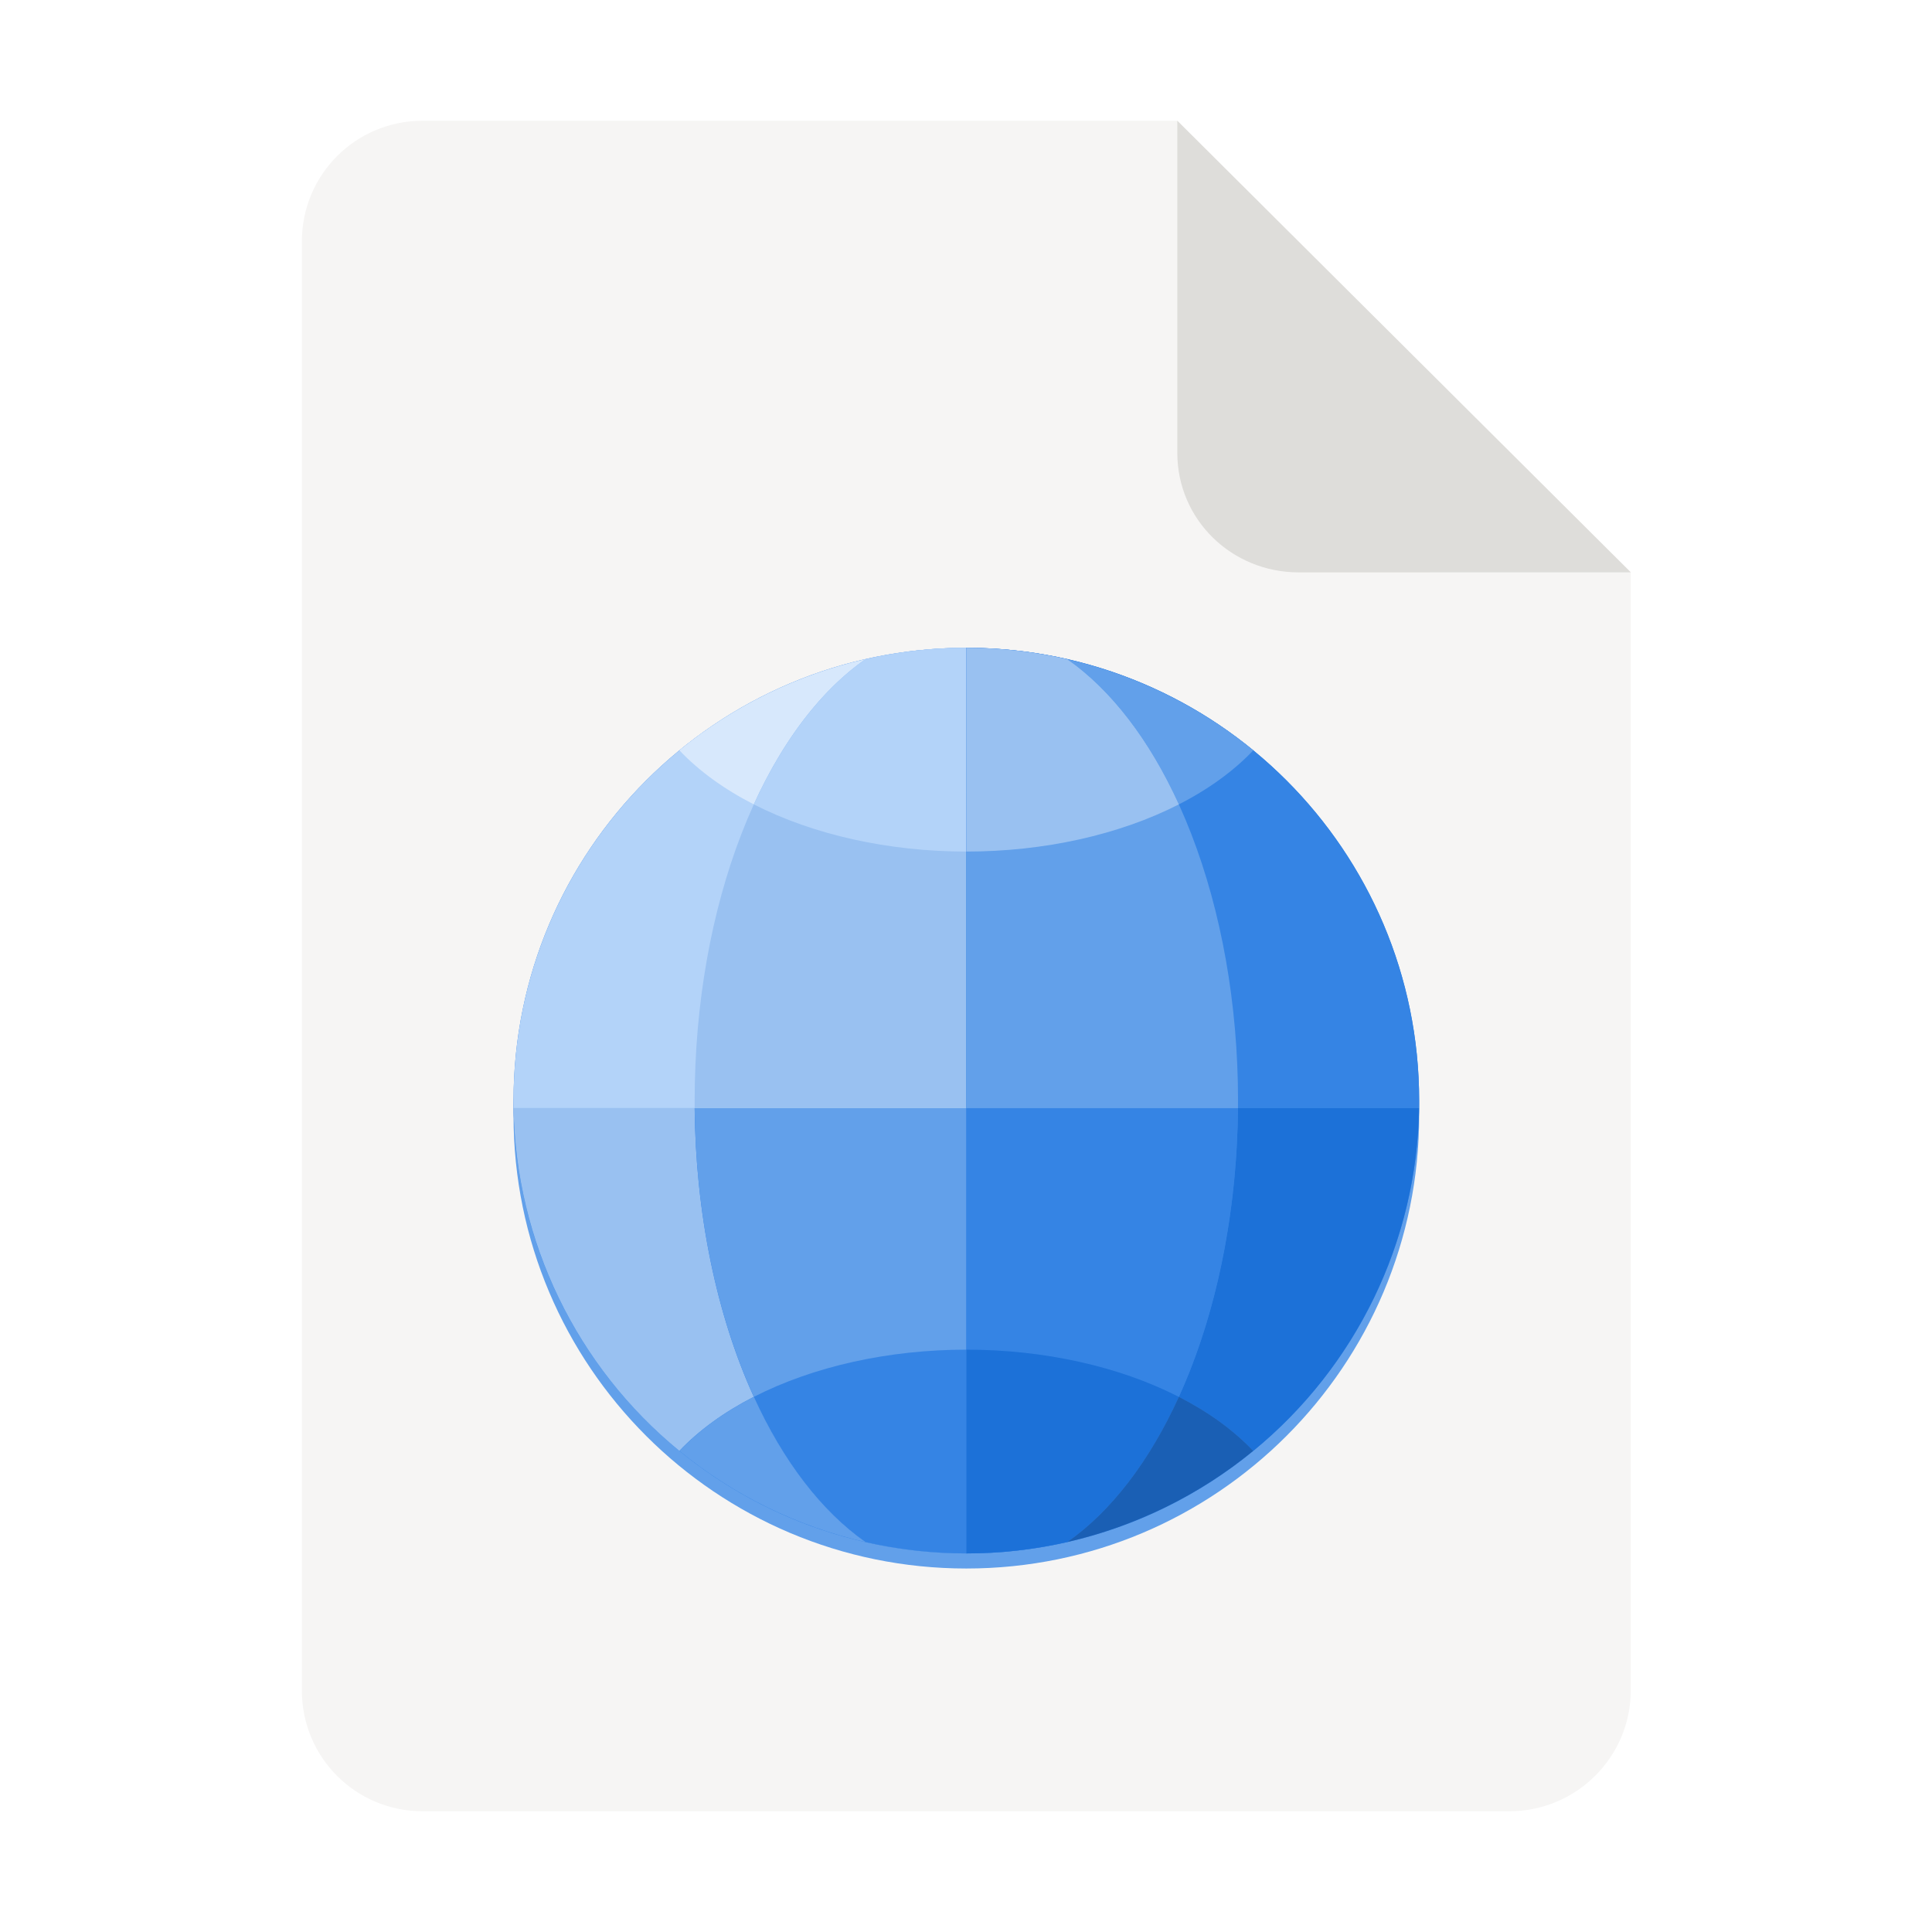
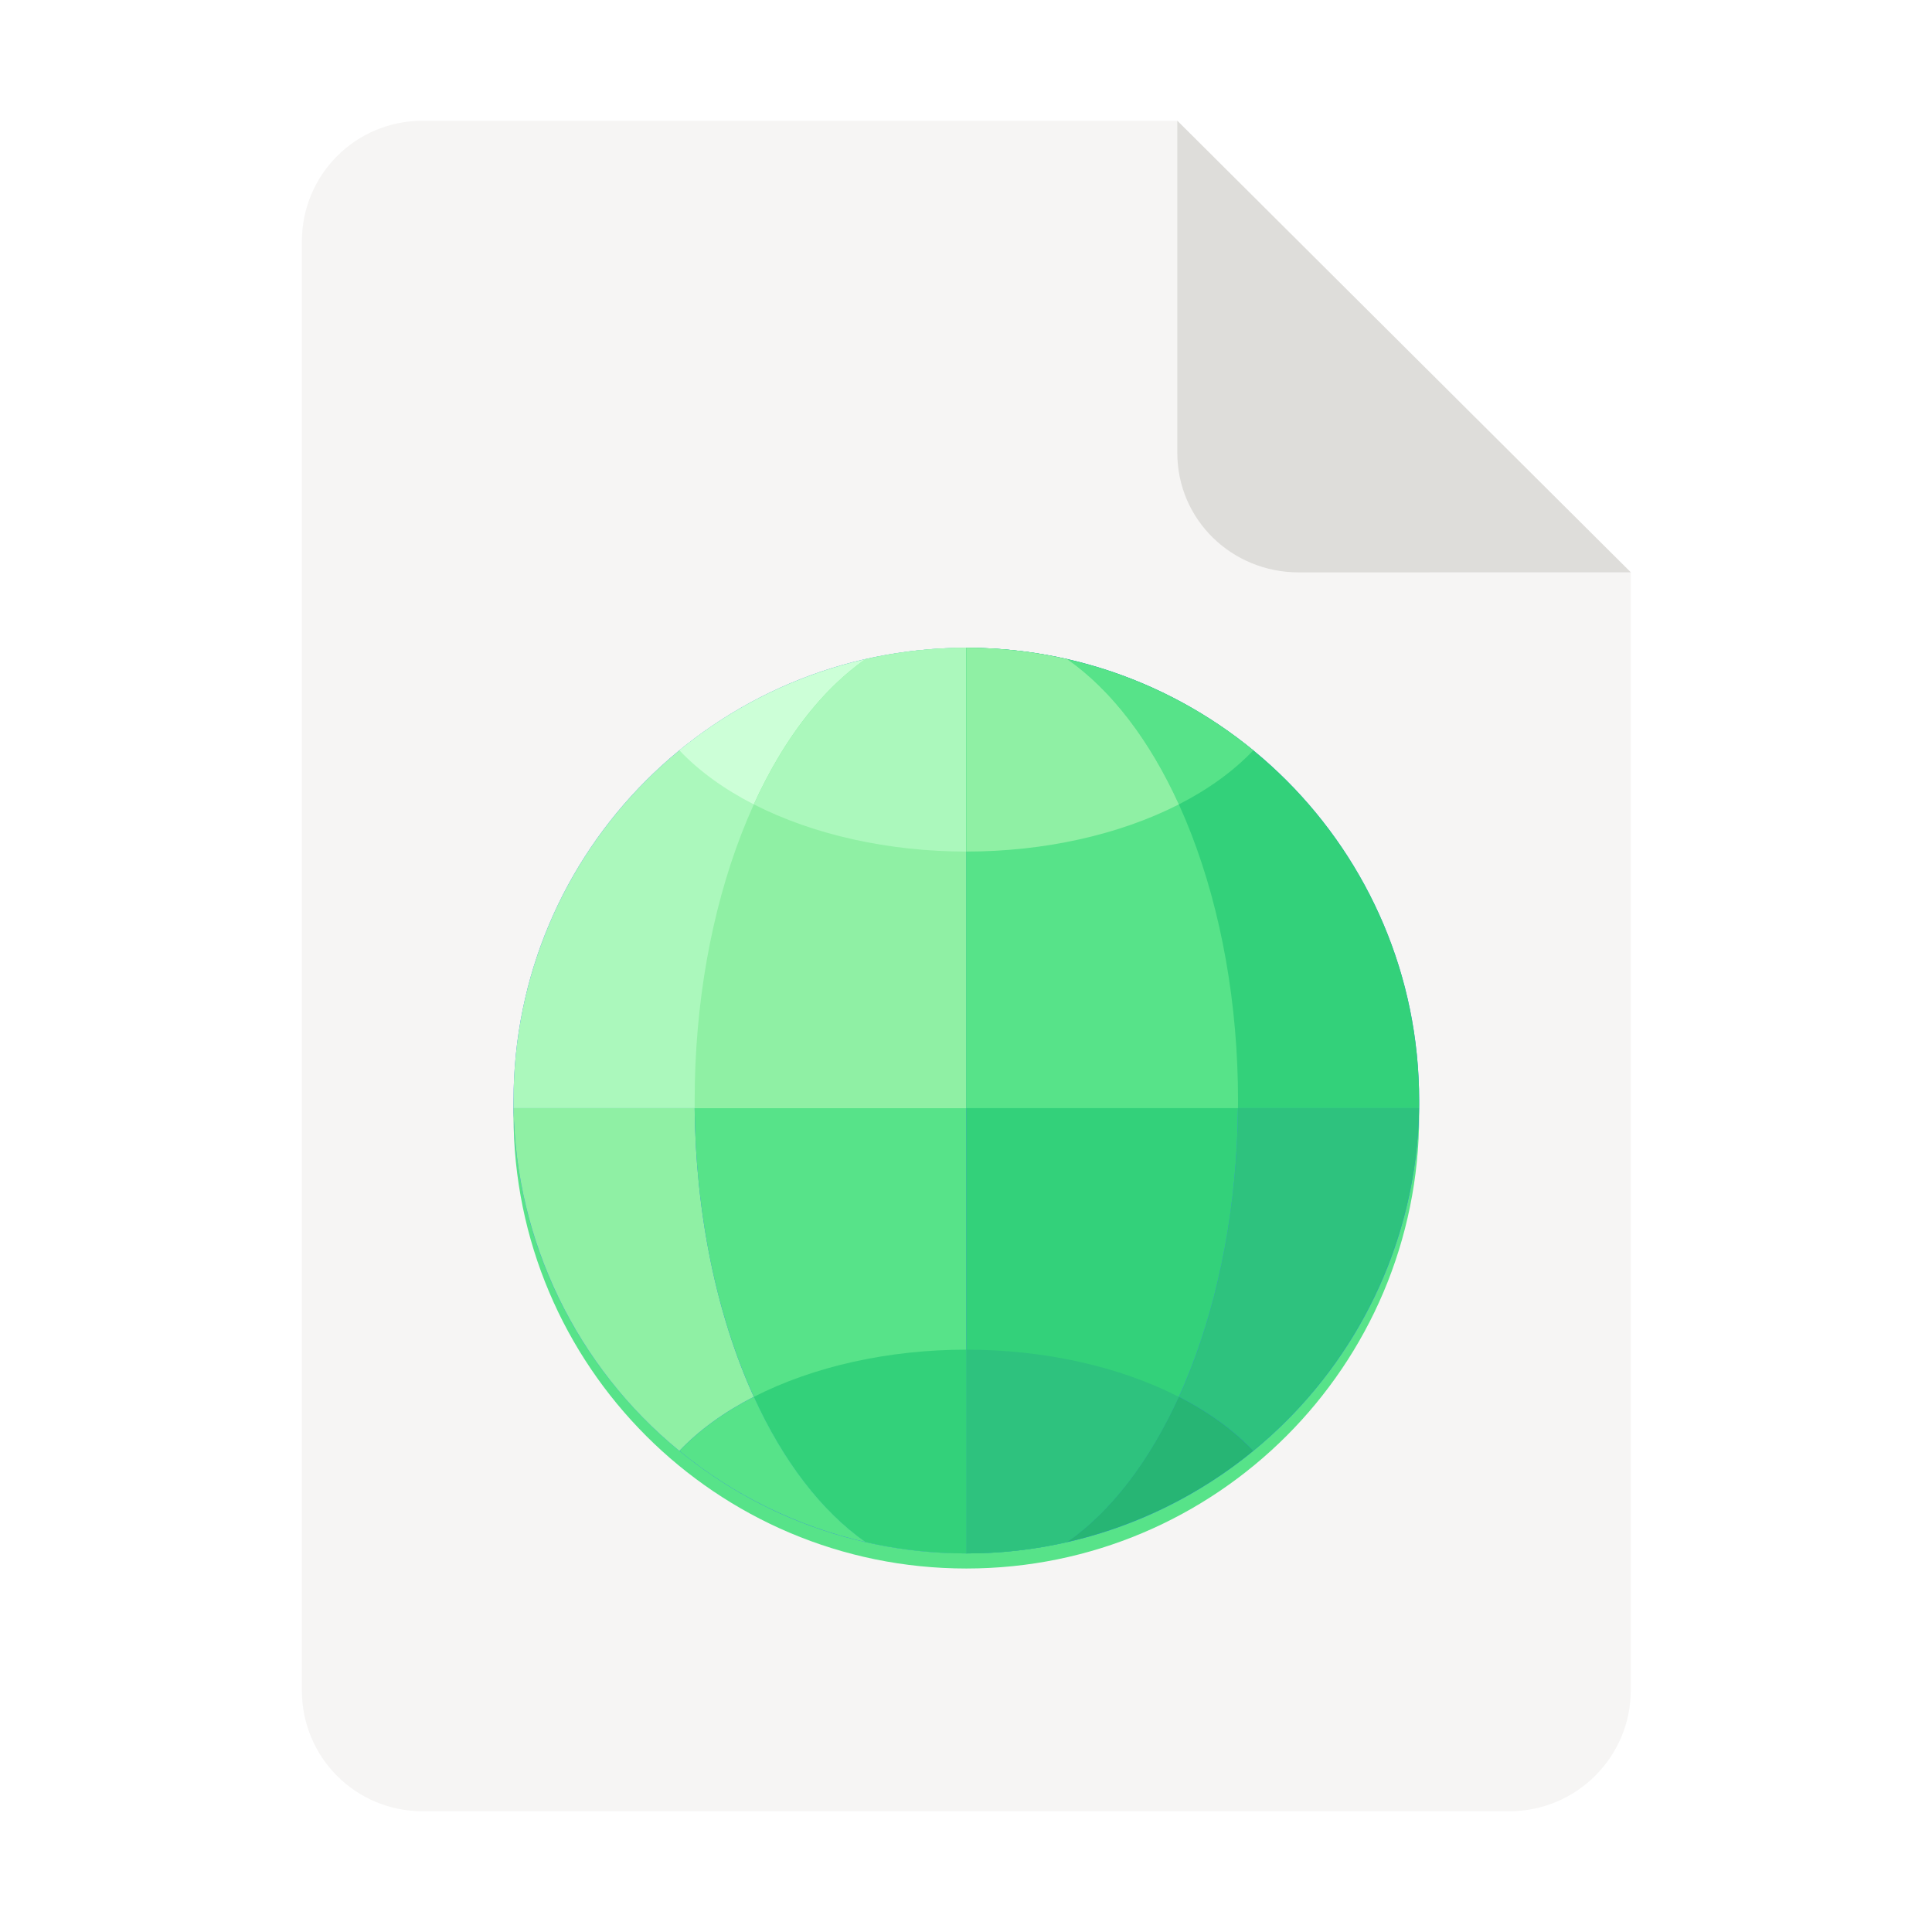
- <svg xmlns="http://www.w3.org/2000/svg" height="128px" viewBox="0 0 128 128" width="128px">
-   <path d="m 28 8 h 50 l 30.043 29.918 v 74.059 c 0 4.434 -3.609 8.023 -8.043 8.023 h -72 c -4.434 0 -8 -3.566 -8 -8 v -96 c 0 -4.434 3.566 -8 8 -8 z m 0 0" fill="#f6f5f4" />
-   <path d="m 78 8 v 22 c 0 4.434 3.609 7.922 8.043 7.922 l 22 -0.004 z m 0 0" fill="#deddda" />
-   <path d="m 94.023 73.918 c 0 16.57 -13.434 30 -30 30 c -16.57 0 -30 -13.43 -30 -30 c 0 -16.566 13.43 -30 30 -30 c 16.566 0 30 13.434 30 30 z m 0 0" fill="#62a0ea" />
-   <path d="m 94.023 72.918 c 0 16.57 -13.434 30 -30 30 c -16.57 0 -30 -13.43 -30 -30 c 0 -16.566 13.43 -30 30 -30 c 16.566 0 30 13.434 30 30 z m 0 0" fill="#3584e4" />
-   <path d="m 46.023 73.418 c 0.062 6.957 1.441 13.684 3.918 19.125 c -1.969 1.008 -3.641 2.223 -4.93 3.582 c -6.82 -5.586 -10.84 -13.891 -10.984 -22.707 z m 0 0" fill="#99c1f1" />
-   <path d="m 64.023 73.418 v 29.5 c -2.254 0 -4.496 -0.254 -6.691 -0.754 c -6.734 -4.719 -11.191 -16.051 -11.309 -28.746 z m 0 0" fill="#62a0ea" />
-   <path d="m 64.023 89.418 v 13.5 c -2.254 0 -4.496 -0.254 -6.691 -0.754 c -2.898 -2.031 -5.445 -5.344 -7.391 -9.617 c 3.953 -2.023 8.938 -3.129 14.082 -3.129 z m 0 0" fill="#3584e4" />
-   <path d="m 49.941 92.543 c 1.945 4.273 4.492 7.59 7.391 9.621 c -4.516 -1.035 -8.734 -3.102 -12.32 -6.039 c 1.289 -1.359 2.961 -2.574 4.93 -3.582 z m 0 0" fill="#62a0ea" />
-   <path d="m 82.02 73.418 c -0.062 6.961 -1.441 13.684 -3.918 19.129 c 1.973 1.008 3.641 2.219 4.93 3.578 c 6.82 -5.586 10.84 -13.891 10.988 -22.707 z m 0 0" fill="#1c71d8" />
-   <path d="m 64.023 73.418 v 29.5 c 2.25 0 4.492 -0.254 6.688 -0.754 c 6.734 -4.719 11.195 -16.051 11.309 -28.746 z m 0 0" fill="#3584e4" />
-   <path d="m 64.023 89.418 v 13.5 c 2.25 0 4.492 -0.254 6.688 -0.754 c 2.898 -2.031 5.445 -5.344 7.391 -9.617 c -3.953 -2.023 -8.934 -3.129 -14.078 -3.129 z m 0 0" fill="#1c71d8" />
-   <path d="m 78.102 92.543 c -1.945 4.273 -4.492 7.59 -7.391 9.621 c 4.52 -1.035 8.734 -3.102 12.32 -6.039 c -1.289 -1.359 -2.957 -2.574 -4.93 -3.582 z m 0 0" fill="#1a5fb4" />
-   <path d="m 64.023 42.918 c -16.57 0 -30 13.434 -30 30 c 0 0.168 0 0.336 0.004 0.5 h 29.996 z m 0 0" fill="#b3d3f9" />
-   <path d="m 57.336 43.676 c -4.52 1.031 -8.738 3.098 -12.324 6.035 c 1.289 1.363 2.961 2.574 4.93 3.582 c 1.945 -4.273 4.496 -7.59 7.395 -9.617 z m 0 0" fill="#d7e8fc" />
-   <path d="m 64.023 42.918 c -2.25 0 -4.496 0.254 -6.688 0.758 c -6.832 4.781 -11.312 16.363 -11.312 29.242 v 0.5 h 18 z m 0 0" fill="#99c1f1" />
-   <path d="m 64.023 42.918 c -2.25 0 -4.496 0.254 -6.688 0.758 c -2.898 2.027 -5.445 5.344 -7.391 9.617 c 3.953 2.02 8.934 3.125 14.078 3.125 z m 0 0" fill="#b3d3f9" />
-   <path d="m 64.023 42.918 c 16.566 0 30 13.434 30 30 c 0 0.168 -0.004 0.336 -0.004 0.5 h -29.996 z m 0 0" fill="#3584e4" />
-   <path d="m 70.707 43.676 c 4.52 1.031 8.738 3.098 12.328 6.035 c -1.293 1.363 -2.961 2.574 -4.934 3.582 c -1.945 -4.273 -4.492 -7.59 -7.395 -9.617 z m 0 0" fill="#62a0ea" />
-   <path d="m 64.023 42.918 c 2.25 0 4.492 0.254 6.684 0.758 c 6.836 4.781 11.316 16.363 11.316 29.242 c 0 0.168 0 0.336 -0.004 0.5 h -17.996 z m 0 0" fill="#62a0ea" />
-   <path d="m 64.023 42.918 c 2.25 0 4.492 0.254 6.684 0.758 c 2.902 2.027 5.449 5.344 7.395 9.617 c -3.953 2.02 -8.934 3.125 -14.078 3.125 z m 0 0" fill="#99c1f1" />
+ <svg xmlns="http://www.w3.org/2000/svg" width="128" height="128" viewBox="0 0 128 128" fill="none">
+   <path d="M28 8H78L108.043 37.918V111.977C108.043 116.41 104.434 120 100 120H28C23.566 120 20 116.434 20 112V16C20 11.566 23.566 8 28 8Z" fill="#F6F5F4" />
+   <path d="M78 8V30C78 34.434 81.609 37.922 86.043 37.922L108.043 37.918L78 8Z" fill="#DEDDDA" />
+   <path d="M94.023 73.918C94.023 90.488 80.59 103.918 64.023 103.918C47.453 103.918 34.023 90.488 34.023 73.918C34.023 57.352 47.453 43.918 64.023 43.918C80.59 43.918 94.023 57.352 94.023 73.918Z" fill="#57E389" />
+   <path d="M94.023 72.918C94.023 89.488 80.59 102.918 64.023 102.918C47.453 102.918 34.023 89.488 34.023 72.918C34.023 56.352 47.453 42.918 64.023 42.918C80.59 42.918 94.023 56.352 94.023 72.918Z" fill="#3584E4" />
+   <path d="M46.023 73.418C46.086 80.375 47.465 87.102 49.941 92.543C47.973 93.551 46.301 94.766 45.012 96.125C38.191 90.539 34.172 82.234 34.027 73.418H46.023Z" fill="#8FF0A4" />
+   <path d="M64.023 73.418V102.918C61.77 102.918 59.527 102.664 57.332 102.164C50.598 97.445 46.141 86.113 46.023 73.418H64.023Z" fill="#57E389" />
+   <path d="M64.023 89.418V102.918C61.77 102.918 59.527 102.664 57.332 102.164C54.434 100.133 51.887 96.82 49.941 92.547C53.895 90.523 58.879 89.418 64.023 89.418Z" fill="#33D17A" />
+   <path d="M49.941 92.543C51.887 96.816 54.434 100.133 57.332 102.164C52.816 101.129 48.598 99.062 45.012 96.125C46.301 94.766 47.973 93.551 49.941 92.543Z" fill="#57E389" />
+   <path d="M82.019 73.418C81.957 80.379 80.578 87.102 78.102 92.547C80.074 93.555 81.742 94.766 83.031 96.125C89.852 90.539 93.871 82.234 94.019 73.418H82.019Z" fill="#2EC27E" />
+   <path d="M64.023 73.418V102.918C66.273 102.918 68.516 102.664 70.711 102.164C77.445 97.445 81.906 86.113 82.019 73.418H64.023Z" fill="#33D17A" />
+   <path d="M64.023 89.418V102.918C66.273 102.918 68.516 102.664 70.711 102.164C73.609 100.133 76.156 96.82 78.102 92.547C74.148 90.523 69.168 89.418 64.023 89.418Z" fill="#2EC27E" />
+   <path d="M78.102 92.543C76.156 96.816 73.609 100.133 70.711 102.164C75.231 101.129 79.445 99.062 83.031 96.125C81.742 94.766 80.074 93.551 78.102 92.543Z" fill="#27B574" />
+   <path d="M64.023 42.918C47.453 42.918 34.023 56.352 34.023 72.918C34.023 73.086 34.023 73.254 34.027 73.418H64.023V42.918Z" fill="#ABF8BC" />
+   <path d="M57.336 43.676C52.816 44.707 48.598 46.773 45.012 49.711C46.301 51.074 47.973 52.285 49.941 53.293C51.887 49.02 54.438 45.703 57.336 43.676Z" fill="#CCFFD7" />
+   <path d="M64.023 42.918C61.773 42.918 59.527 43.172 57.336 43.676C50.504 48.457 46.023 60.039 46.023 72.918V73.418H64.023V42.918Z" fill="#8FF0A4" />
+   <path d="M64.023 42.918C61.773 42.918 59.527 43.172 57.336 43.676C54.438 45.703 51.891 49.02 49.945 53.293C53.898 55.312 58.879 56.418 64.023 56.418V42.918Z" fill="#ABF8BC" />
+   <path d="M64.023 42.918C80.59 42.918 94.023 56.352 94.023 72.918C94.023 73.086 94.019 73.254 94.019 73.418H64.023V42.918Z" fill="#33D17A" />
+   <path d="M70.707 43.676C75.227 44.707 79.445 46.773 83.035 49.711C81.742 51.074 80.074 52.285 78.102 53.293C76.156 49.02 73.609 45.703 70.707 43.676Z" fill="#57E389" />
+   <path d="M64.023 42.918C66.273 42.918 68.516 43.172 70.707 43.676C77.543 48.457 82.023 60.039 82.023 72.918C82.023 73.086 82.023 73.254 82.019 73.418H64.023V42.918Z" fill="#57E389" />
+   <path d="M64.023 42.918C66.273 42.918 68.516 43.172 70.707 43.676C73.609 45.703 76.156 49.02 78.102 53.293C74.148 55.312 69.168 56.418 64.023 56.418V42.918Z" fill="#8FF0A4" />
</svg>
